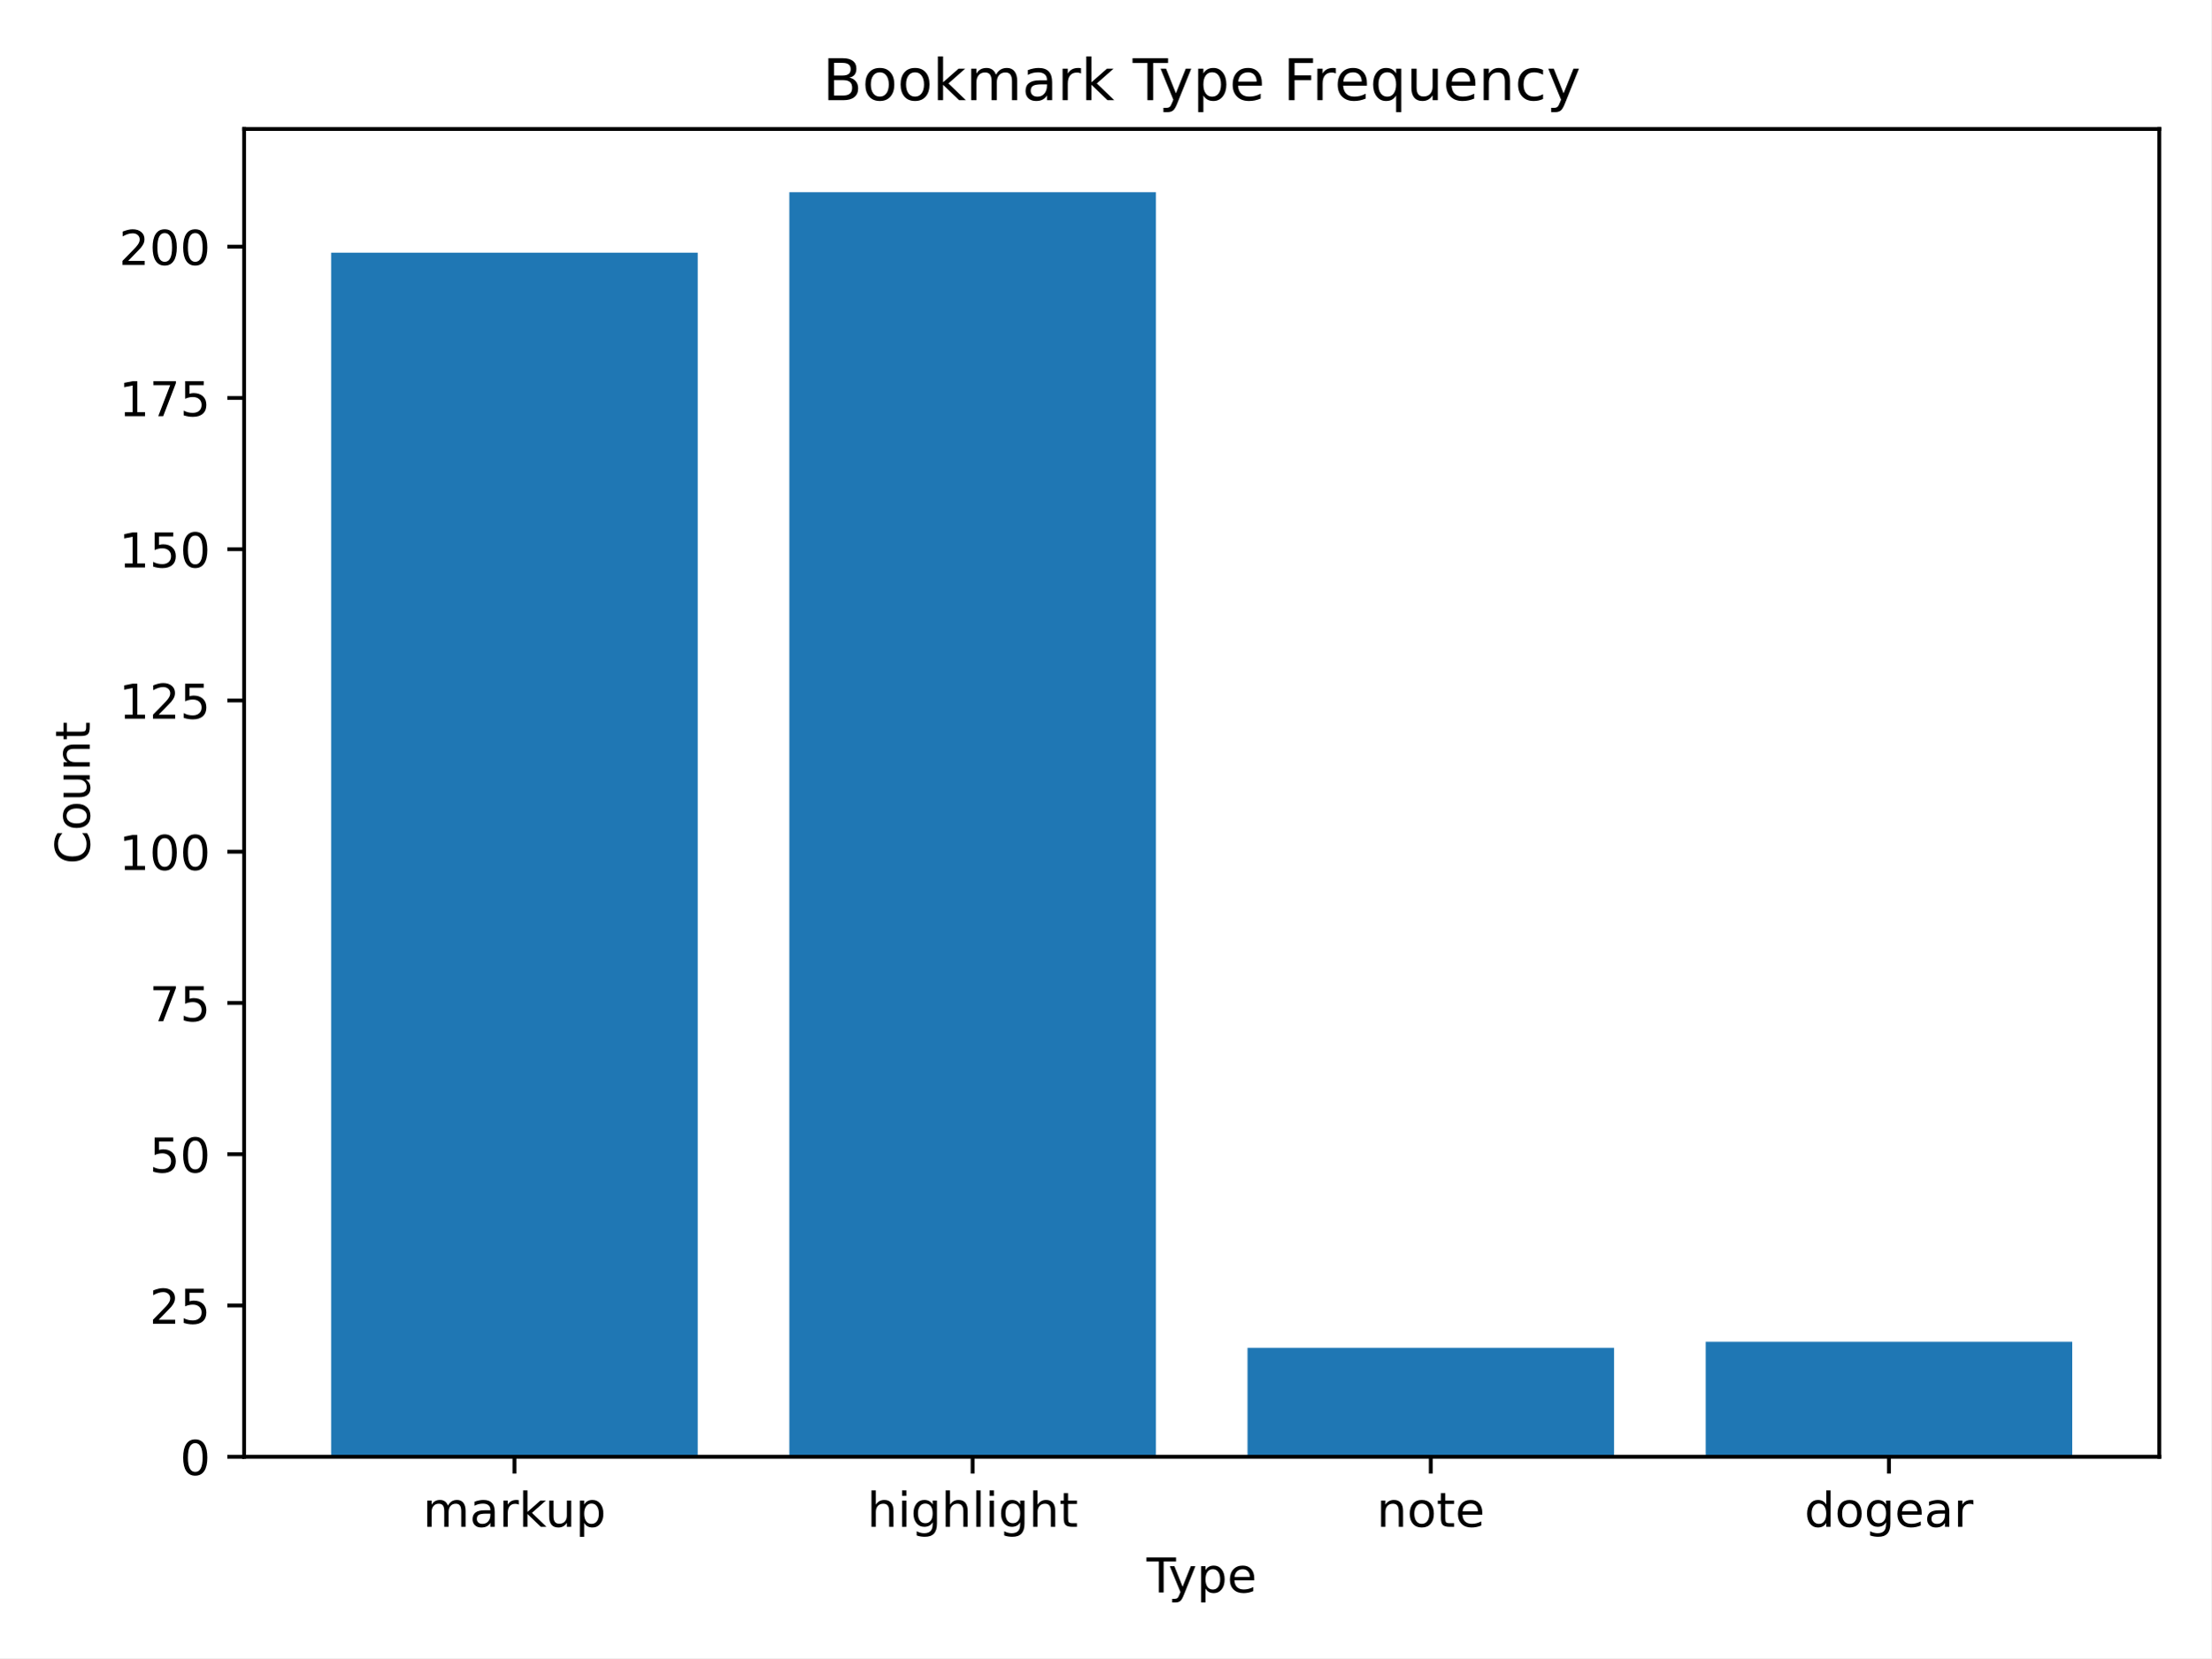
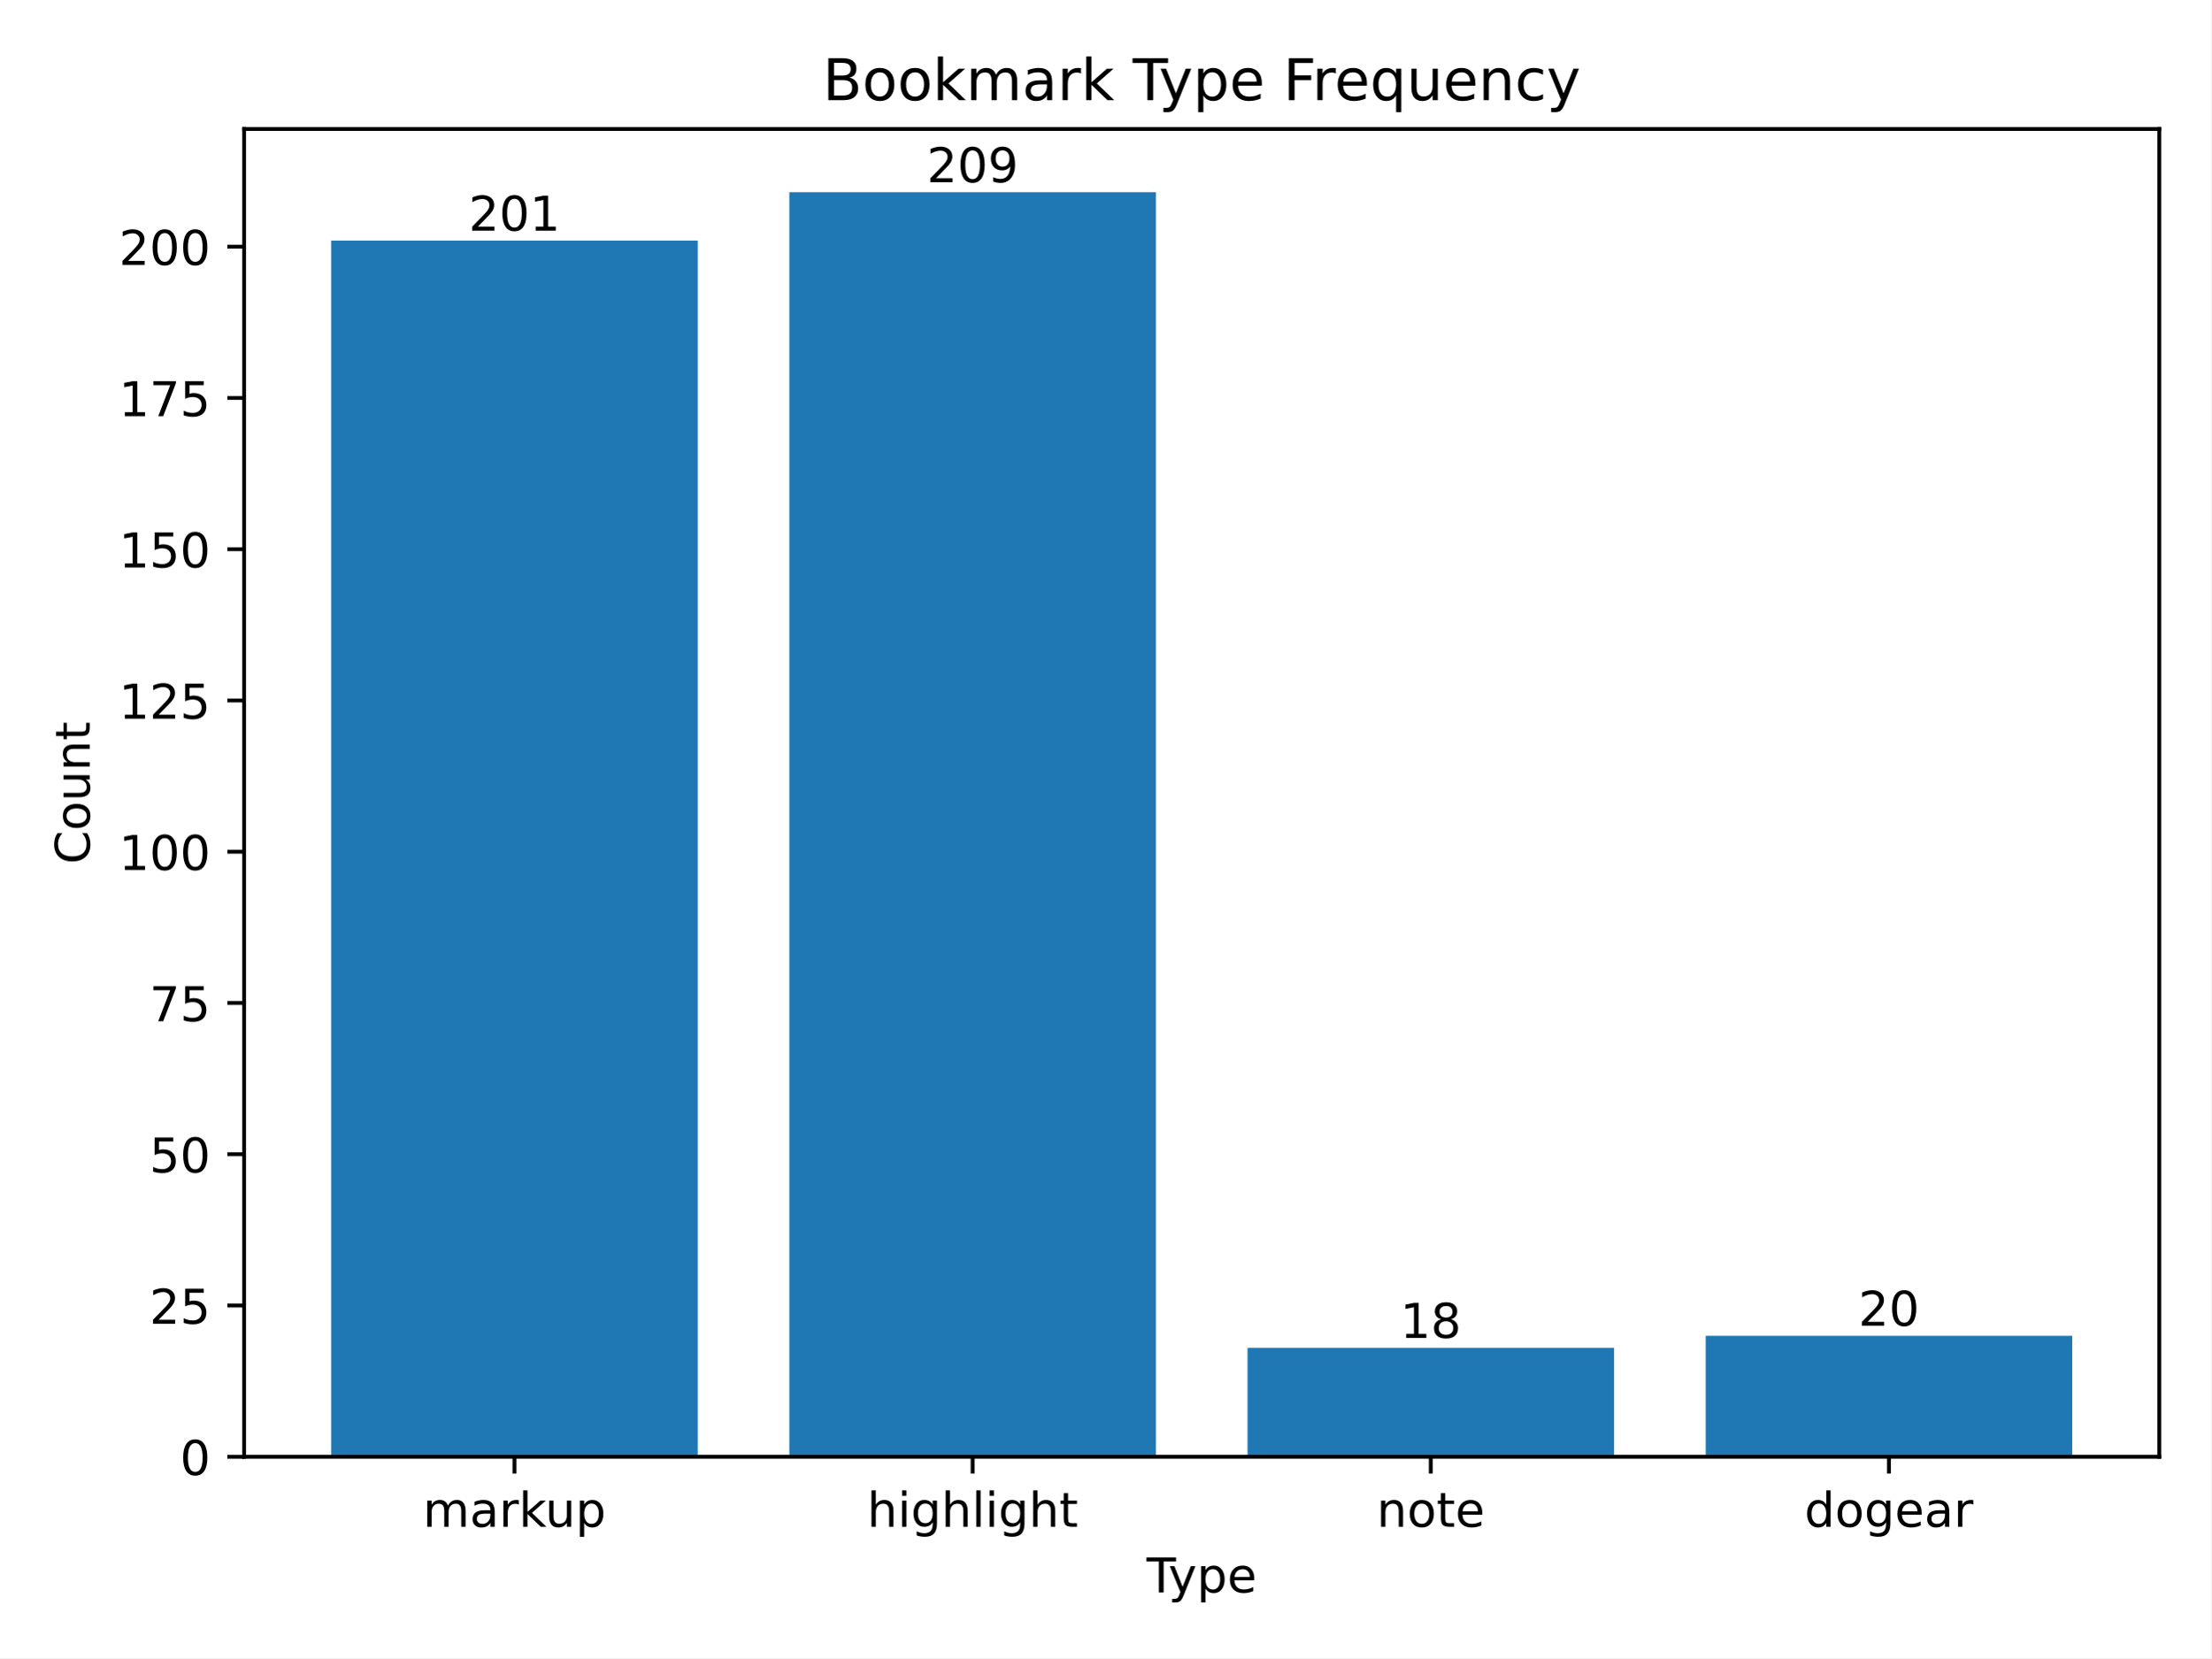
<svg xmlns="http://www.w3.org/2000/svg" xmlns:xlink="http://www.w3.org/1999/xlink" width="460.8pt" height="345.6pt" viewBox="0 0 460.8 345.6" version="1.1">
  <defs>
    <style type="text/css">*{stroke-linejoin: round; stroke-linecap: butt}</style>
  </defs>
  <g id="figure_1">
    <g id="patch_1">
      <path d="M 0 345.6  L 460.8 345.6  L 460.8 0  L 0 0  z " style="fill: #ffffff" />
    </g>
    <g id="axes_1">
      <g id="patch_2">
        <path d="M 50.87 303.64  L 450 303.64  L 450 26.88  L 50.87 26.88  z " style="fill: #ffffff" />
      </g>
      <g id="patch_3">
-         <path d="M 69.012 303.64  L 145.401 303.64  L 145.401 52.671  L 69.012 52.671  z " clip-path="url(#pd2809772b8)" style="fill: #1f77b4" />
+         <path d="M 69.012 303.64  L 145.401 303.64  L 145.401 50.148  L 69.012 50.148  z " clip-path="url(#p551724341c)" style="fill: #1f77b4" />
      </g>
      <g id="patch_4">
-         <path d="M 164.498 303.64  L 240.886 303.64  L 240.886 40.059  L 164.498 40.059  z " clip-path="url(#pd2809772b8)" style="fill: #1f77b4" />
+         <path d="M 164.498 303.64  L 240.886 303.64  L 240.886 40.059  L 164.498 40.059  z " clip-path="url(#p551724341c)" style="fill: #1f77b4" />
      </g>
      <g id="patch_5">
-         <path d="M 259.984 303.64  L 336.372 303.64  L 336.372 280.939  L 259.984 280.939  z " clip-path="url(#pd2809772b8)" style="fill: #1f77b4" />
+         <path d="M 259.984 303.64  L 336.372 303.64  L 336.372 280.939  L 259.984 280.939  z " clip-path="url(#p551724341c)" style="fill: #1f77b4" />
      </g>
      <g id="patch_6">
-         <path d="M 355.469 303.64  L 431.858 303.64  L 431.858 279.678  L 355.469 279.678  z " clip-path="url(#pd2809772b8)" style="fill: #1f77b4" />
+         <path d="M 355.469 303.64  L 431.858 303.64  L 431.858 278.417  L 355.469 278.417  z " clip-path="url(#p551724341c)" style="fill: #1f77b4" />
      </g>
      <g id="matplotlib.axis_1">
        <g id="xtick_1">
          <g id="line2d_1">
            <defs>
-               <path id="mfbae61f1f7" d="M 0 0  L 0 3.5  " style="stroke: #000000; stroke-width: 0.8" />
+               <path id="mc3d807f35e" d="M 0 0  L 0 3.5  " style="stroke: #000000; stroke-width: 0.8" />
            </defs>
            <g>
-               <use xlink:href="#mfbae61f1f7" x="107.207" y="303.64" style="stroke: #000000; stroke-width: 0.8" />
+               <use xlink:href="#mc3d807f35e" x="107.207" y="303.64" style="stroke: #000000; stroke-width: 0.8" />
            </g>
          </g>
          <g id="text_1">
            <g transform="translate(88.13466 318.2384) scale(0.1 -0.1)">
              <defs>
                <path id="DejaVuSans-6d" d="M 3328 2828  Q 3544 3216 3844 3400  Q 4144 3584 4550 3584  Q 5097 3584 5394 3201  Q 5691 2819 5691 2113  L 5691 0  L 5113 0  L 5113 2094  Q 5113 2597 4934 2840  Q 4756 3084 4391 3084  Q 3944 3084 3684 2787  Q 3425 2491 3425 1978  L 3425 0  L 2847 0  L 2847 2094  Q 2847 2600 2669 2842  Q 2491 3084 2119 3084  Q 1678 3084 1418 2786  Q 1159 2488 1159 1978  L 1159 0  L 581 0  L 581 3500  L 1159 3500  L 1159 2956  Q 1356 3278 1631 3431  Q 1906 3584 2284 3584  Q 2666 3584 2933 3390  Q 3200 3197 3328 2828  z " transform="scale(0.015625)" />
                <path id="DejaVuSans-61" d="M 2194 1759  Q 1497 1759 1228 1600  Q 959 1441 959 1056  Q 959 750 1161 570  Q 1363 391 1709 391  Q 2188 391 2477 730  Q 2766 1069 2766 1631  L 2766 1759  L 2194 1759  z M 3341 1997  L 3341 0  L 2766 0  L 2766 531  Q 2569 213 2275 61  Q 1981 -91 1556 -91  Q 1019 -91 701 211  Q 384 513 384 1019  Q 384 1609 779 1909  Q 1175 2209 1959 2209  L 2766 2209  L 2766 2266  Q 2766 2663 2505 2880  Q 2244 3097 1772 3097  Q 1472 3097 1187 3025  Q 903 2953 641 2809  L 641 3341  Q 956 3463 1253 3523  Q 1550 3584 1831 3584  Q 2591 3584 2966 3190  Q 3341 2797 3341 1997  z " transform="scale(0.015625)" />
                <path id="DejaVuSans-72" d="M 2631 2963  Q 2534 3019 2420 3045  Q 2306 3072 2169 3072  Q 1681 3072 1420 2755  Q 1159 2438 1159 1844  L 1159 0  L 581 0  L 581 3500  L 1159 3500  L 1159 2956  Q 1341 3275 1631 3429  Q 1922 3584 2338 3584  Q 2397 3584 2469 3576  Q 2541 3569 2628 3553  L 2631 2963  z " transform="scale(0.015625)" />
                <path id="DejaVuSans-6b" d="M 581 4863  L 1159 4863  L 1159 1991  L 2875 3500  L 3609 3500  L 1753 1863  L 3688 0  L 2938 0  L 1159 1709  L 1159 0  L 581 0  L 581 4863  z " transform="scale(0.015625)" />
                <path id="DejaVuSans-75" d="M 544 1381  L 544 3500  L 1119 3500  L 1119 1403  Q 1119 906 1312 657  Q 1506 409 1894 409  Q 2359 409 2629 706  Q 2900 1003 2900 1516  L 2900 3500  L 3475 3500  L 3475 0  L 2900 0  L 2900 538  Q 2691 219 2414 64  Q 2138 -91 1772 -91  Q 1169 -91 856 284  Q 544 659 544 1381  z M 1991 3584  L 1991 3584  z " transform="scale(0.015625)" />
                <path id="DejaVuSans-70" d="M 1159 525  L 1159 -1331  L 581 -1331  L 581 3500  L 1159 3500  L 1159 2969  Q 1341 3281 1617 3432  Q 1894 3584 2278 3584  Q 2916 3584 3314 3078  Q 3713 2572 3713 1747  Q 3713 922 3314 415  Q 2916 -91 2278 -91  Q 1894 -91 1617 61  Q 1341 213 1159 525  z M 3116 1747  Q 3116 2381 2855 2742  Q 2594 3103 2138 3103  Q 1681 3103 1420 2742  Q 1159 2381 1159 1747  Q 1159 1113 1420 752  Q 1681 391 2138 391  Q 2594 391 2855 752  Q 3116 1113 3116 1747  z " transform="scale(0.015625)" />
              </defs>
              <use xlink:href="#DejaVuSans-6d" />
              <use xlink:href="#DejaVuSans-61" transform="translate(97.41211 0)" />
              <use xlink:href="#DejaVuSans-72" transform="translate(158.6914 0)" />
              <use xlink:href="#DejaVuSans-6b" transform="translate(199.8047 0)" />
              <use xlink:href="#DejaVuSans-75" transform="translate(254.5898 0)" />
              <use xlink:href="#DejaVuSans-70" transform="translate(317.9688 0)" />
            </g>
          </g>
        </g>
        <g id="xtick_2">
          <g id="line2d_2">
            <g>
-               <use xlink:href="#mfbae61f1f7" x="202.692" y="303.64" style="stroke: #000000; stroke-width: 0.8" />
+               <use xlink:href="#mc3d807f35e" x="202.692" y="303.64" style="stroke: #000000; stroke-width: 0.8" />
            </g>
          </g>
          <g id="text_2">
            <g transform="translate(180.7101 318.2384) scale(0.1 -0.1)">
              <defs>
                <path id="DejaVuSans-68" d="M 3513 2113  L 3513 0  L 2938 0  L 2938 2094  Q 2938 2591 2744 2837  Q 2550 3084 2163 3084  Q 1697 3084 1428 2787  Q 1159 2491 1159 1978  L 1159 0  L 581 0  L 581 4863  L 1159 4863  L 1159 2956  Q 1366 3272 1645 3428  Q 1925 3584 2291 3584  Q 2894 3584 3203 3211  Q 3513 2838 3513 2113  z " transform="scale(0.015625)" />
                <path id="DejaVuSans-69" d="M 603 3500  L 1178 3500  L 1178 0  L 603 0  L 603 3500  z M 603 4863  L 1178 4863  L 1178 4134  L 603 4134  L 603 4863  z " transform="scale(0.015625)" />
                <path id="DejaVuSans-67" d="M 2906 1791  Q 2906 2416 2648 2759  Q 2391 3103 1925 3103  Q 1463 3103 1205 2759  Q 947 2416 947 1791  Q 947 1169 1205 825  Q 1463 481 1925 481  Q 2391 481 2648 825  Q 2906 1169 2906 1791  z M 3481 434  Q 3481 -459 3084 -895  Q 2688 -1331 1869 -1331  Q 1566 -1331 1297 -1286  Q 1028 -1241 775 -1147  L 775 -588  Q 1028 -725 1275 -790  Q 1522 -856 1778 -856  Q 2344 -856 2625 -561  Q 2906 -266 2906 331  L 2906 616  Q 2728 306 2450 153  Q 2172 0 1784 0  Q 1141 0 747 490  Q 353 981 353 1791  Q 353 2603 747 3093  Q 1141 3584 1784 3584  Q 2172 3584 2450 3431  Q 2728 3278 2906 2969  L 2906 3500  L 3481 3500  L 3481 434  z " transform="scale(0.015625)" />
                <path id="DejaVuSans-6c" d="M 603 4863  L 1178 4863  L 1178 0  L 603 0  L 603 4863  z " transform="scale(0.015625)" />
                <path id="DejaVuSans-74" d="M 1172 4494  L 1172 3500  L 2356 3500  L 2356 3053  L 1172 3053  L 1172 1153  Q 1172 725 1289 603  Q 1406 481 1766 481  L 2356 481  L 2356 0  L 1766 0  Q 1100 0 847 248  Q 594 497 594 1153  L 594 3053  L 172 3053  L 172 3500  L 594 3500  L 594 4494  L 1172 4494  z " transform="scale(0.015625)" />
              </defs>
              <use xlink:href="#DejaVuSans-68" />
              <use xlink:href="#DejaVuSans-69" transform="translate(63.37891 0)" />
              <use xlink:href="#DejaVuSans-67" transform="translate(91.16211 0)" />
              <use xlink:href="#DejaVuSans-68" transform="translate(154.6387 0)" />
              <use xlink:href="#DejaVuSans-6c" transform="translate(218.0176 0)" />
              <use xlink:href="#DejaVuSans-69" transform="translate(245.8008 0)" />
              <use xlink:href="#DejaVuSans-67" transform="translate(273.584 0)" />
              <use xlink:href="#DejaVuSans-68" transform="translate(337.0605 0)" />
              <use xlink:href="#DejaVuSans-74" transform="translate(400.4395 0)" />
            </g>
          </g>
        </g>
        <g id="xtick_3">
          <g id="line2d_3">
            <g>
-               <use xlink:href="#mfbae61f1f7" x="298.178" y="303.64" style="stroke: #000000; stroke-width: 0.8" />
+               <use xlink:href="#mc3d807f35e" x="298.178" y="303.64" style="stroke: #000000; stroke-width: 0.8" />
            </g>
          </g>
          <g id="text_3">
            <g transform="translate(286.913 318.2384) scale(0.1 -0.1)">
              <defs>
                <path id="DejaVuSans-6e" d="M 3513 2113  L 3513 0  L 2938 0  L 2938 2094  Q 2938 2591 2744 2837  Q 2550 3084 2163 3084  Q 1697 3084 1428 2787  Q 1159 2491 1159 1978  L 1159 0  L 581 0  L 581 3500  L 1159 3500  L 1159 2956  Q 1366 3272 1645 3428  Q 1925 3584 2291 3584  Q 2894 3584 3203 3211  Q 3513 2838 3513 2113  z " transform="scale(0.015625)" />
                <path id="DejaVuSans-6f" d="M 1959 3097  Q 1497 3097 1228 2736  Q 959 2375 959 1747  Q 959 1119 1226 758  Q 1494 397 1959 397  Q 2419 397 2687 759  Q 2956 1122 2956 1747  Q 2956 2369 2687 2733  Q 2419 3097 1959 3097  z M 1959 3584  Q 2709 3584 3137 3096  Q 3566 2609 3566 1747  Q 3566 888 3137 398  Q 2709 -91 1959 -91  Q 1206 -91 779 398  Q 353 888 353 1747  Q 353 2609 779 3096  Q 1206 3584 1959 3584  z " transform="scale(0.015625)" />
                <path id="DejaVuSans-65" d="M 3597 1894  L 3597 1613  L 953 1613  Q 991 1019 1311 708  Q 1631 397 2203 397  Q 2534 397 2845 478  Q 3156 559 3463 722  L 3463 178  Q 3153 47 2828 -22  Q 2503 -91 2169 -91  Q 1331 -91 842 396  Q 353 884 353 1716  Q 353 2575 817 3079  Q 1281 3584 2069 3584  Q 2775 3584 3186 3129  Q 3597 2675 3597 1894  z M 3022 2063  Q 3016 2534 2758 2815  Q 2500 3097 2075 3097  Q 1594 3097 1305 2825  Q 1016 2553 972 2059  L 3022 2063  z " transform="scale(0.015625)" />
              </defs>
              <use xlink:href="#DejaVuSans-6e" />
              <use xlink:href="#DejaVuSans-6f" transform="translate(63.37891 0)" />
              <use xlink:href="#DejaVuSans-74" transform="translate(124.5605 0)" />
              <use xlink:href="#DejaVuSans-65" transform="translate(163.7695 0)" />
            </g>
          </g>
        </g>
        <g id="xtick_4">
          <g id="line2d_4">
            <g>
-               <use xlink:href="#mfbae61f1f7" x="393.663" y="303.64" style="stroke: #000000; stroke-width: 0.8" />
+               <use xlink:href="#mc3d807f35e" x="393.663" y="303.64" style="stroke: #000000; stroke-width: 0.8" />
            </g>
          </g>
          <g id="text_4">
            <g transform="translate(376.0596 318.2384) scale(0.1 -0.1)">
              <defs>
                <path id="DejaVuSans-64" d="M 2906 2969  L 2906 4863  L 3481 4863  L 3481 0  L 2906 0  L 2906 525  Q 2725 213 2448 61  Q 2172 -91 1784 -91  Q 1150 -91 751 415  Q 353 922 353 1747  Q 353 2572 751 3078  Q 1150 3584 1784 3584  Q 2172 3584 2448 3432  Q 2725 3281 2906 2969  z M 947 1747  Q 947 1113 1208 752  Q 1469 391 1925 391  Q 2381 391 2643 752  Q 2906 1113 2906 1747  Q 2906 2381 2643 2742  Q 2381 3103 1925 3103  Q 1469 3103 1208 2742  Q 947 2381 947 1747  z " transform="scale(0.015625)" />
              </defs>
              <use xlink:href="#DejaVuSans-64" />
              <use xlink:href="#DejaVuSans-6f" transform="translate(63.47656 0)" />
              <use xlink:href="#DejaVuSans-67" transform="translate(124.6582 0)" />
              <use xlink:href="#DejaVuSans-65" transform="translate(188.1348 0)" />
              <use xlink:href="#DejaVuSans-61" transform="translate(249.6582 0)" />
              <use xlink:href="#DejaVuSans-72" transform="translate(310.9375 0)" />
            </g>
          </g>
        </g>
        <g id="text_5">
          <g transform="translate(238.9522 331.9166) scale(0.1 -0.1)">
            <defs>
              <path id="DejaVuSans-54" d="M -19 4666  L 3928 4666  L 3928 4134  L 2272 4134  L 2272 0  L 1638 0  L 1638 4134  L -19 4134  L -19 4666  z " transform="scale(0.015625)" />
              <path id="DejaVuSans-79" d="M 2059 -325  Q 1816 -950 1584 -1140  Q 1353 -1331 966 -1331  L 506 -1331  L 506 -850  L 844 -850  Q 1081 -850 1212 -737  Q 1344 -625 1503 -206  L 1606 56  L 191 3500  L 800 3500  L 1894 763  L 2988 3500  L 3597 3500  L 2059 -325  z " transform="scale(0.015625)" />
            </defs>
            <use xlink:href="#DejaVuSans-54" />
            <use xlink:href="#DejaVuSans-79" transform="translate(45.45898 0)" />
            <use xlink:href="#DejaVuSans-70" transform="translate(104.6387 0)" />
            <use xlink:href="#DejaVuSans-65" transform="translate(168.1152 0)" />
          </g>
        </g>
      </g>
      <g id="matplotlib.axis_2">
        <g id="ytick_1">
          <g id="line2d_5">
            <defs>
-               <path id="m0ad723c8f5" d="M 0 0  L -3.5 0  " style="stroke: #000000; stroke-width: 0.8" />
+               <path id="m19a91a0fa0" d="M 0 0  L -3.5 0  " style="stroke: #000000; stroke-width: 0.8" />
            </defs>
            <g>
-               <use xlink:href="#m0ad723c8f5" x="50.87" y="303.64" style="stroke: #000000; stroke-width: 0.8" />
+               <use xlink:href="#m19a91a0fa0" x="50.87" y="303.64" style="stroke: #000000; stroke-width: 0.8" />
            </g>
          </g>
          <g id="text_6">
            <g transform="translate(37.5075 307.4392) scale(0.1 -0.1)">
              <defs>
                <path id="DejaVuSans-30" d="M 2034 4250  Q 1547 4250 1301 3770  Q 1056 3291 1056 2328  Q 1056 1369 1301 889  Q 1547 409 2034 409  Q 2525 409 2770 889  Q 3016 1369 3016 2328  Q 3016 3291 2770 3770  Q 2525 4250 2034 4250  z M 2034 4750  Q 2819 4750 3233 4129  Q 3647 3509 3647 2328  Q 3647 1150 3233 529  Q 2819 -91 2034 -91  Q 1250 -91 836 529  Q 422 1150 422 2328  Q 422 3509 836 4129  Q 1250 4750 2034 4750  z " transform="scale(0.015625)" />
              </defs>
              <use xlink:href="#DejaVuSans-30" />
            </g>
          </g>
        </g>
        <g id="ytick_2">
          <g id="line2d_6">
            <g>
-               <use xlink:href="#m0ad723c8f5" x="50.87" y="272.111" style="stroke: #000000; stroke-width: 0.8" />
+               <use xlink:href="#m19a91a0fa0" x="50.87" y="272.111" style="stroke: #000000; stroke-width: 0.8" />
            </g>
          </g>
          <g id="text_7">
            <g transform="translate(31.145 275.9104) scale(0.1 -0.1)">
              <defs>
                <path id="DejaVuSans-32" d="M 1228 531  L 3431 531  L 3431 0  L 469 0  L 469 531  Q 828 903 1448 1529  Q 2069 2156 2228 2338  Q 2531 2678 2651 2914  Q 2772 3150 2772 3378  Q 2772 3750 2511 3984  Q 2250 4219 1831 4219  Q 1534 4219 1204 4116  Q 875 4013 500 3803  L 500 4441  Q 881 4594 1212 4672  Q 1544 4750 1819 4750  Q 2544 4750 2975 4387  Q 3406 4025 3406 3419  Q 3406 3131 3298 2873  Q 3191 2616 2906 2266  Q 2828 2175 2409 1742  Q 1991 1309 1228 531  z " transform="scale(0.015625)" />
                <path id="DejaVuSans-35" d="M 691 4666  L 3169 4666  L 3169 4134  L 1269 4134  L 1269 2991  Q 1406 3038 1543 3061  Q 1681 3084 1819 3084  Q 2600 3084 3056 2656  Q 3513 2228 3513 1497  Q 3513 744 3044 326  Q 2575 -91 1722 -91  Q 1428 -91 1123 -41  Q 819 9 494 109  L 494 744  Q 775 591 1075 516  Q 1375 441 1709 441  Q 2250 441 2565 725  Q 2881 1009 2881 1497  Q 2881 1984 2565 2268  Q 2250 2553 1709 2553  Q 1456 2553 1204 2497  Q 953 2441 691 2322  L 691 4666  z " transform="scale(0.015625)" />
              </defs>
              <use xlink:href="#DejaVuSans-32" />
              <use xlink:href="#DejaVuSans-35" transform="translate(63.62305 0)" />
            </g>
          </g>
        </g>
        <g id="ytick_3">
          <g id="line2d_7">
            <g>
-               <use xlink:href="#m0ad723c8f5" x="50.87" y="240.582" style="stroke: #000000; stroke-width: 0.8" />
+               <use xlink:href="#m19a91a0fa0" x="50.87" y="240.582" style="stroke: #000000; stroke-width: 0.8" />
            </g>
          </g>
          <g id="text_8">
            <g transform="translate(31.145 244.3816) scale(0.1 -0.1)">
              <use xlink:href="#DejaVuSans-35" />
              <use xlink:href="#DejaVuSans-30" transform="translate(63.62305 0)" />
            </g>
          </g>
        </g>
        <g id="ytick_4">
          <g id="line2d_8">
            <g>
-               <use xlink:href="#m0ad723c8f5" x="50.87" y="209.054" style="stroke: #000000; stroke-width: 0.8" />
+               <use xlink:href="#m19a91a0fa0" x="50.87" y="209.054" style="stroke: #000000; stroke-width: 0.8" />
            </g>
          </g>
          <g id="text_9">
            <g transform="translate(31.145 212.8528) scale(0.1 -0.1)">
              <defs>
                <path id="DejaVuSans-37" d="M 525 4666  L 3525 4666  L 3525 4397  L 1831 0  L 1172 0  L 2766 4134  L 525 4134  L 525 4666  z " transform="scale(0.015625)" />
              </defs>
              <use xlink:href="#DejaVuSans-37" />
              <use xlink:href="#DejaVuSans-35" transform="translate(63.62305 0)" />
            </g>
          </g>
        </g>
        <g id="ytick_5">
          <g id="line2d_9">
            <g>
-               <use xlink:href="#m0ad723c8f5" x="50.87" y="177.525" style="stroke: #000000; stroke-width: 0.8" />
+               <use xlink:href="#m19a91a0fa0" x="50.87" y="177.525" style="stroke: #000000; stroke-width: 0.8" />
            </g>
          </g>
          <g id="text_10">
            <g transform="translate(24.7825 181.3239) scale(0.1 -0.1)">
              <defs>
                <path id="DejaVuSans-31" d="M 794 531  L 1825 531  L 1825 4091  L 703 3866  L 703 4441  L 1819 4666  L 2450 4666  L 2450 531  L 3481 531  L 3481 0  L 794 0  L 794 531  z " transform="scale(0.015625)" />
              </defs>
              <use xlink:href="#DejaVuSans-31" />
              <use xlink:href="#DejaVuSans-30" transform="translate(63.62305 0)" />
              <use xlink:href="#DejaVuSans-30" transform="translate(127.2461 0)" />
            </g>
          </g>
        </g>
        <g id="ytick_6">
          <g id="line2d_10">
            <g>
-               <use xlink:href="#m0ad723c8f5" x="50.87" y="145.996" style="stroke: #000000; stroke-width: 0.8" />
+               <use xlink:href="#m19a91a0fa0" x="50.87" y="145.996" style="stroke: #000000; stroke-width: 0.8" />
            </g>
          </g>
          <g id="text_11">
            <g transform="translate(24.7825 149.7951) scale(0.1 -0.1)">
              <use xlink:href="#DejaVuSans-31" />
              <use xlink:href="#DejaVuSans-32" transform="translate(63.62305 0)" />
              <use xlink:href="#DejaVuSans-35" transform="translate(127.2461 0)" />
            </g>
          </g>
        </g>
        <g id="ytick_7">
          <g id="line2d_11">
            <g>
-               <use xlink:href="#m0ad723c8f5" x="50.87" y="114.467" style="stroke: #000000; stroke-width: 0.8" />
+               <use xlink:href="#m19a91a0fa0" x="50.87" y="114.467" style="stroke: #000000; stroke-width: 0.8" />
            </g>
          </g>
          <g id="text_12">
            <g transform="translate(24.7825 118.2663) scale(0.1 -0.1)">
              <use xlink:href="#DejaVuSans-31" />
              <use xlink:href="#DejaVuSans-35" transform="translate(63.62305 0)" />
              <use xlink:href="#DejaVuSans-30" transform="translate(127.2461 0)" />
            </g>
          </g>
        </g>
        <g id="ytick_8">
          <g id="line2d_12">
            <g>
-               <use xlink:href="#m0ad723c8f5" x="50.87" y="82.938" style="stroke: #000000; stroke-width: 0.8" />
+               <use xlink:href="#m19a91a0fa0" x="50.87" y="82.938" style="stroke: #000000; stroke-width: 0.8" />
            </g>
          </g>
          <g id="text_13">
            <g transform="translate(24.7825 86.73746) scale(0.1 -0.1)">
              <use xlink:href="#DejaVuSans-31" />
              <use xlink:href="#DejaVuSans-37" transform="translate(63.62305 0)" />
              <use xlink:href="#DejaVuSans-35" transform="translate(127.2461 0)" />
            </g>
          </g>
        </g>
        <g id="ytick_9">
          <g id="line2d_13">
            <g>
-               <use xlink:href="#m0ad723c8f5" x="50.87" y="51.409" style="stroke: #000000; stroke-width: 0.8" />
+               <use xlink:href="#m19a91a0fa0" x="50.87" y="51.409" style="stroke: #000000; stroke-width: 0.8" />
            </g>
          </g>
          <g id="text_14">
            <g transform="translate(24.7825 55.20864) scale(0.1 -0.1)">
              <use xlink:href="#DejaVuSans-32" />
              <use xlink:href="#DejaVuSans-30" transform="translate(63.62305 0)" />
              <use xlink:href="#DejaVuSans-30" transform="translate(127.2461 0)" />
            </g>
          </g>
        </g>
        <g id="text_15">
          <g transform="translate(18.70281 180.1084) rotate(-90) scale(0.1 -0.1)">
            <defs>
              <path id="DejaVuSans-43" d="M 4122 4306  L 4122 3641  Q 3803 3938 3442 4084  Q 3081 4231 2675 4231  Q 1875 4231 1450 3742  Q 1025 3253 1025 2328  Q 1025 1406 1450 917  Q 1875 428 2675 428  Q 3081 428 3442 575  Q 3803 722 4122 1019  L 4122 359  Q 3791 134 3420 21  Q 3050 -91 2638 -91  Q 1578 -91 968 557  Q 359 1206 359 2328  Q 359 3453 968 4101  Q 1578 4750 2638 4750  Q 3056 4750 3426 4639  Q 3797 4528 4122 4306  z " transform="scale(0.015625)" />
            </defs>
            <use xlink:href="#DejaVuSans-43" />
            <use xlink:href="#DejaVuSans-6f" transform="translate(69.82422 0)" />
            <use xlink:href="#DejaVuSans-75" transform="translate(131.0059 0)" />
            <use xlink:href="#DejaVuSans-6e" transform="translate(194.3848 0)" />
            <use xlink:href="#DejaVuSans-74" transform="translate(257.7637 0)" />
          </g>
        </g>
      </g>
      <g id="patch_7">
        <path d="M 50.87 303.64  L 50.87 26.88  " style="fill: none; stroke: #000000; stroke-width: 0.8; stroke-linejoin: miter; stroke-linecap: square" />
      </g>
      <g id="patch_8">
        <path d="M 450 303.64  L 450 26.88  " style="fill: none; stroke: #000000; stroke-width: 0.8; stroke-linejoin: miter; stroke-linecap: square" />
      </g>
      <g id="patch_9">
        <path d="M 50.87 303.64  L 450 303.64  " style="fill: none; stroke: #000000; stroke-width: 0.8; stroke-linejoin: miter; stroke-linecap: square" />
      </g>
      <g id="patch_10">
        <path d="M 50.87 26.88  L 450 26.88  " style="fill: none; stroke: #000000; stroke-width: 0.8; stroke-linejoin: miter; stroke-linecap: square" />
      </g>
      <g id="text_16">
+         <g transform="translate(97.66278 48.06858) scale(0.1 -0.1)">
+           <use xlink:href="#DejaVuSans-32" />
+           <use xlink:href="#DejaVuSans-30" transform="translate(63.62305 0)" />
+           <use xlink:href="#DejaVuSans-31" transform="translate(127.2461 0)" />
+         </g>
+       </g>
+       <g id="text_17">
+         <g transform="translate(193.1484 37.97936) scale(0.1 -0.1)">
+           <defs>
+             <path id="DejaVuSans-39" d="M 703 97  L 703 672  Q 941 559 1184 500  Q 1428 441 1663 441  Q 2288 441 2617 861  Q 2947 1281 2994 2138  Q 2813 1869 2534 1725  Q 2256 1581 1919 1581  Q 1219 1581 811 2004  Q 403 2428 403 3163  Q 403 3881 828 4315  Q 1253 4750 1959 4750  Q 2769 4750 3195 4129  Q 3622 3509 3622 2328  Q 3622 1225 3098 567  Q 2575 -91 1691 -91  Q 1453 -91 1209 -44  Q 966 3 703 97  z M 1959 2075  Q 2384 2075 2632 2365  Q 2881 2656 2881 3163  Q 2881 3666 2632 3958  Q 2384 4250 1959 4250  Q 1534 4250 1286 3958  Q 1038 3666 1038 3163  Q 1038 2656 1286 2365  Q 1534 2075 1959 2075  z " transform="scale(0.015625)" />
+           </defs>
+           <use xlink:href="#DejaVuSans-32" />
+           <use xlink:href="#DejaVuSans-30" transform="translate(63.62305 0)" />
+           <use xlink:href="#DejaVuSans-39" transform="translate(127.2461 0)" />
+         </g>
+       </g>
+       <g id="text_18">
+         <g transform="translate(291.8153 278.8596) scale(0.1 -0.1)">
+           <defs>
+             <path id="DejaVuSans-38" d="M 2034 2216  Q 1584 2216 1326 1975  Q 1069 1734 1069 1313  Q 1069 891 1326 650  Q 1584 409 2034 409  Q 2484 409 2743 651  Q 3003 894 3003 1313  Q 3003 1734 2745 1975  Q 2488 2216 2034 2216  z M 1403 2484  Q 997 2584 770 2862  Q 544 3141 544 3541  Q 544 4100 942 4425  Q 1341 4750 2034 4750  Q 2731 4750 3128 4425  Q 3525 4100 3525 3541  Q 3525 3141 3298 2862  Q 3072 2584 2669 2484  Q 3125 2378 3379 2068  Q 3634 1759 3634 1313  Q 3634 634 3220 271  Q 2806 -91 2034 -91  Q 1263 -91 848 271  Q 434 634 434 1313  Q 434 1759 690 2068  Q 947 2378 1403 2484  z M 1172 3481  Q 1172 3119 1398 2916  Q 1625 2713 2034 2713  Q 2441 2713 2670 2916  Q 2900 3119 2900 3481  Q 2900 3844 2670 4047  Q 2441 4250 2034 4250  Q 1625 4250 1398 4047  Q 1172 3844 1172 3481  z " transform="scale(0.015625)" />
+           </defs>
+           <use xlink:href="#DejaVuSans-31" />
+           <use xlink:href="#DejaVuSans-38" transform="translate(63.62305 0)" />
+         </g>
+       </g>
+       <g id="text_19">
+         <g transform="translate(387.301 276.3373) scale(0.1 -0.1)">
+           <use xlink:href="#DejaVuSans-32" />
+           <use xlink:href="#DejaVuSans-30" transform="translate(63.62305 0)" />
+         </g>
+       </g>
+       <g id="text_20">
        <g transform="translate(171.4506 20.88) scale(0.12 -0.12)">
          <defs>
            <path id="DejaVuSans-42" d="M 1259 2228  L 1259 519  L 2272 519  Q 2781 519 3026 730  Q 3272 941 3272 1375  Q 3272 1813 3026 2020  Q 2781 2228 2272 2228  L 1259 2228  z M 1259 4147  L 1259 2741  L 2194 2741  Q 2656 2741 2882 2914  Q 3109 3088 3109 3444  Q 3109 3797 2882 3972  Q 2656 4147 2194 4147  L 1259 4147  z M 628 4666  L 2241 4666  Q 2963 4666 3353 4366  Q 3744 4066 3744 3513  Q 3744 3084 3544 2831  Q 3344 2578 2956 2516  Q 3422 2416 3680 2098  Q 3938 1781 3938 1306  Q 3938 681 3513 340  Q 3088 0 2303 0  L 628 0  L 628 4666  z " transform="scale(0.015625)" />
            <path id="DejaVuSans-20" transform="scale(0.015625)" />
            <path id="DejaVuSans-46" d="M 628 4666  L 3309 4666  L 3309 4134  L 1259 4134  L 1259 2759  L 3109 2759  L 3109 2228  L 1259 2228  L 1259 0  L 628 0  L 628 4666  z " transform="scale(0.015625)" />
            <path id="DejaVuSans-71" d="M 947 1747  Q 947 1113 1208 752  Q 1469 391 1925 391  Q 2381 391 2643 752  Q 2906 1113 2906 1747  Q 2906 2381 2643 2742  Q 2381 3103 1925 3103  Q 1469 3103 1208 2742  Q 947 2381 947 1747  z M 2906 525  Q 2725 213 2448 61  Q 2172 -91 1784 -91  Q 1150 -91 751 415  Q 353 922 353 1747  Q 353 2572 751 3078  Q 1150 3584 1784 3584  Q 2172 3584 2448 3432  Q 2725 3281 2906 2969  L 2906 3500  L 3481 3500  L 3481 -1331  L 2906 -1331  L 2906 525  z " transform="scale(0.015625)" />
            <path id="DejaVuSans-63" d="M 3122 3366  L 3122 2828  Q 2878 2963 2633 3030  Q 2388 3097 2138 3097  Q 1578 3097 1268 2742  Q 959 2388 959 1747  Q 959 1106 1268 751  Q 1578 397 2138 397  Q 2388 397 2633 464  Q 2878 531 3122 666  L 3122 134  Q 2881 22 2623 -34  Q 2366 -91 2075 -91  Q 1284 -91 818 406  Q 353 903 353 1747  Q 353 2603 823 3093  Q 1294 3584 2113 3584  Q 2378 3584 2631 3529  Q 2884 3475 3122 3366  z " transform="scale(0.015625)" />
          </defs>
          <use xlink:href="#DejaVuSans-42" />
          <use xlink:href="#DejaVuSans-6f" transform="translate(68.60352 0)" />
          <use xlink:href="#DejaVuSans-6f" transform="translate(129.7852 0)" />
          <use xlink:href="#DejaVuSans-6b" transform="translate(190.9668 0)" />
          <use xlink:href="#DejaVuSans-6d" transform="translate(248.877 0)" />
          <use xlink:href="#DejaVuSans-61" transform="translate(346.2891 0)" />
          <use xlink:href="#DejaVuSans-72" transform="translate(407.5684 0)" />
          <use xlink:href="#DejaVuSans-6b" transform="translate(448.6816 0)" />
          <use xlink:href="#DejaVuSans-20" transform="translate(506.5918 0)" />
          <use xlink:href="#DejaVuSans-54" transform="translate(538.3789 0)" />
          <use xlink:href="#DejaVuSans-79" transform="translate(583.8379 0)" />
          <use xlink:href="#DejaVuSans-70" transform="translate(643.0176 0)" />
          <use xlink:href="#DejaVuSans-65" transform="translate(706.4941 0)" />
          <use xlink:href="#DejaVuSans-20" transform="translate(768.0176 0)" />
          <use xlink:href="#DejaVuSans-46" transform="translate(799.8047 0)" />
          <use xlink:href="#DejaVuSans-72" transform="translate(850.0742 0)" />
          <use xlink:href="#DejaVuSans-65" transform="translate(888.9375 0)" />
          <use xlink:href="#DejaVuSans-71" transform="translate(950.4609 0)" />
          <use xlink:href="#DejaVuSans-75" transform="translate(1013.938 0)" />
          <use xlink:href="#DejaVuSans-65" transform="translate(1077.316 0)" />
          <use xlink:href="#DejaVuSans-6e" transform="translate(1138.84 0)" />
          <use xlink:href="#DejaVuSans-63" transform="translate(1202.219 0)" />
          <use xlink:href="#DejaVuSans-79" transform="translate(1257.199 0)" />
        </g>
      </g>
    </g>
  </g>
  <defs>
-     <clipPath id="pd2809772b8">
+     <clipPath id="p551724341c">
      <rect x="50.87" y="26.88" width="399.13" height="276.76" />
    </clipPath>
  </defs>
</svg>
